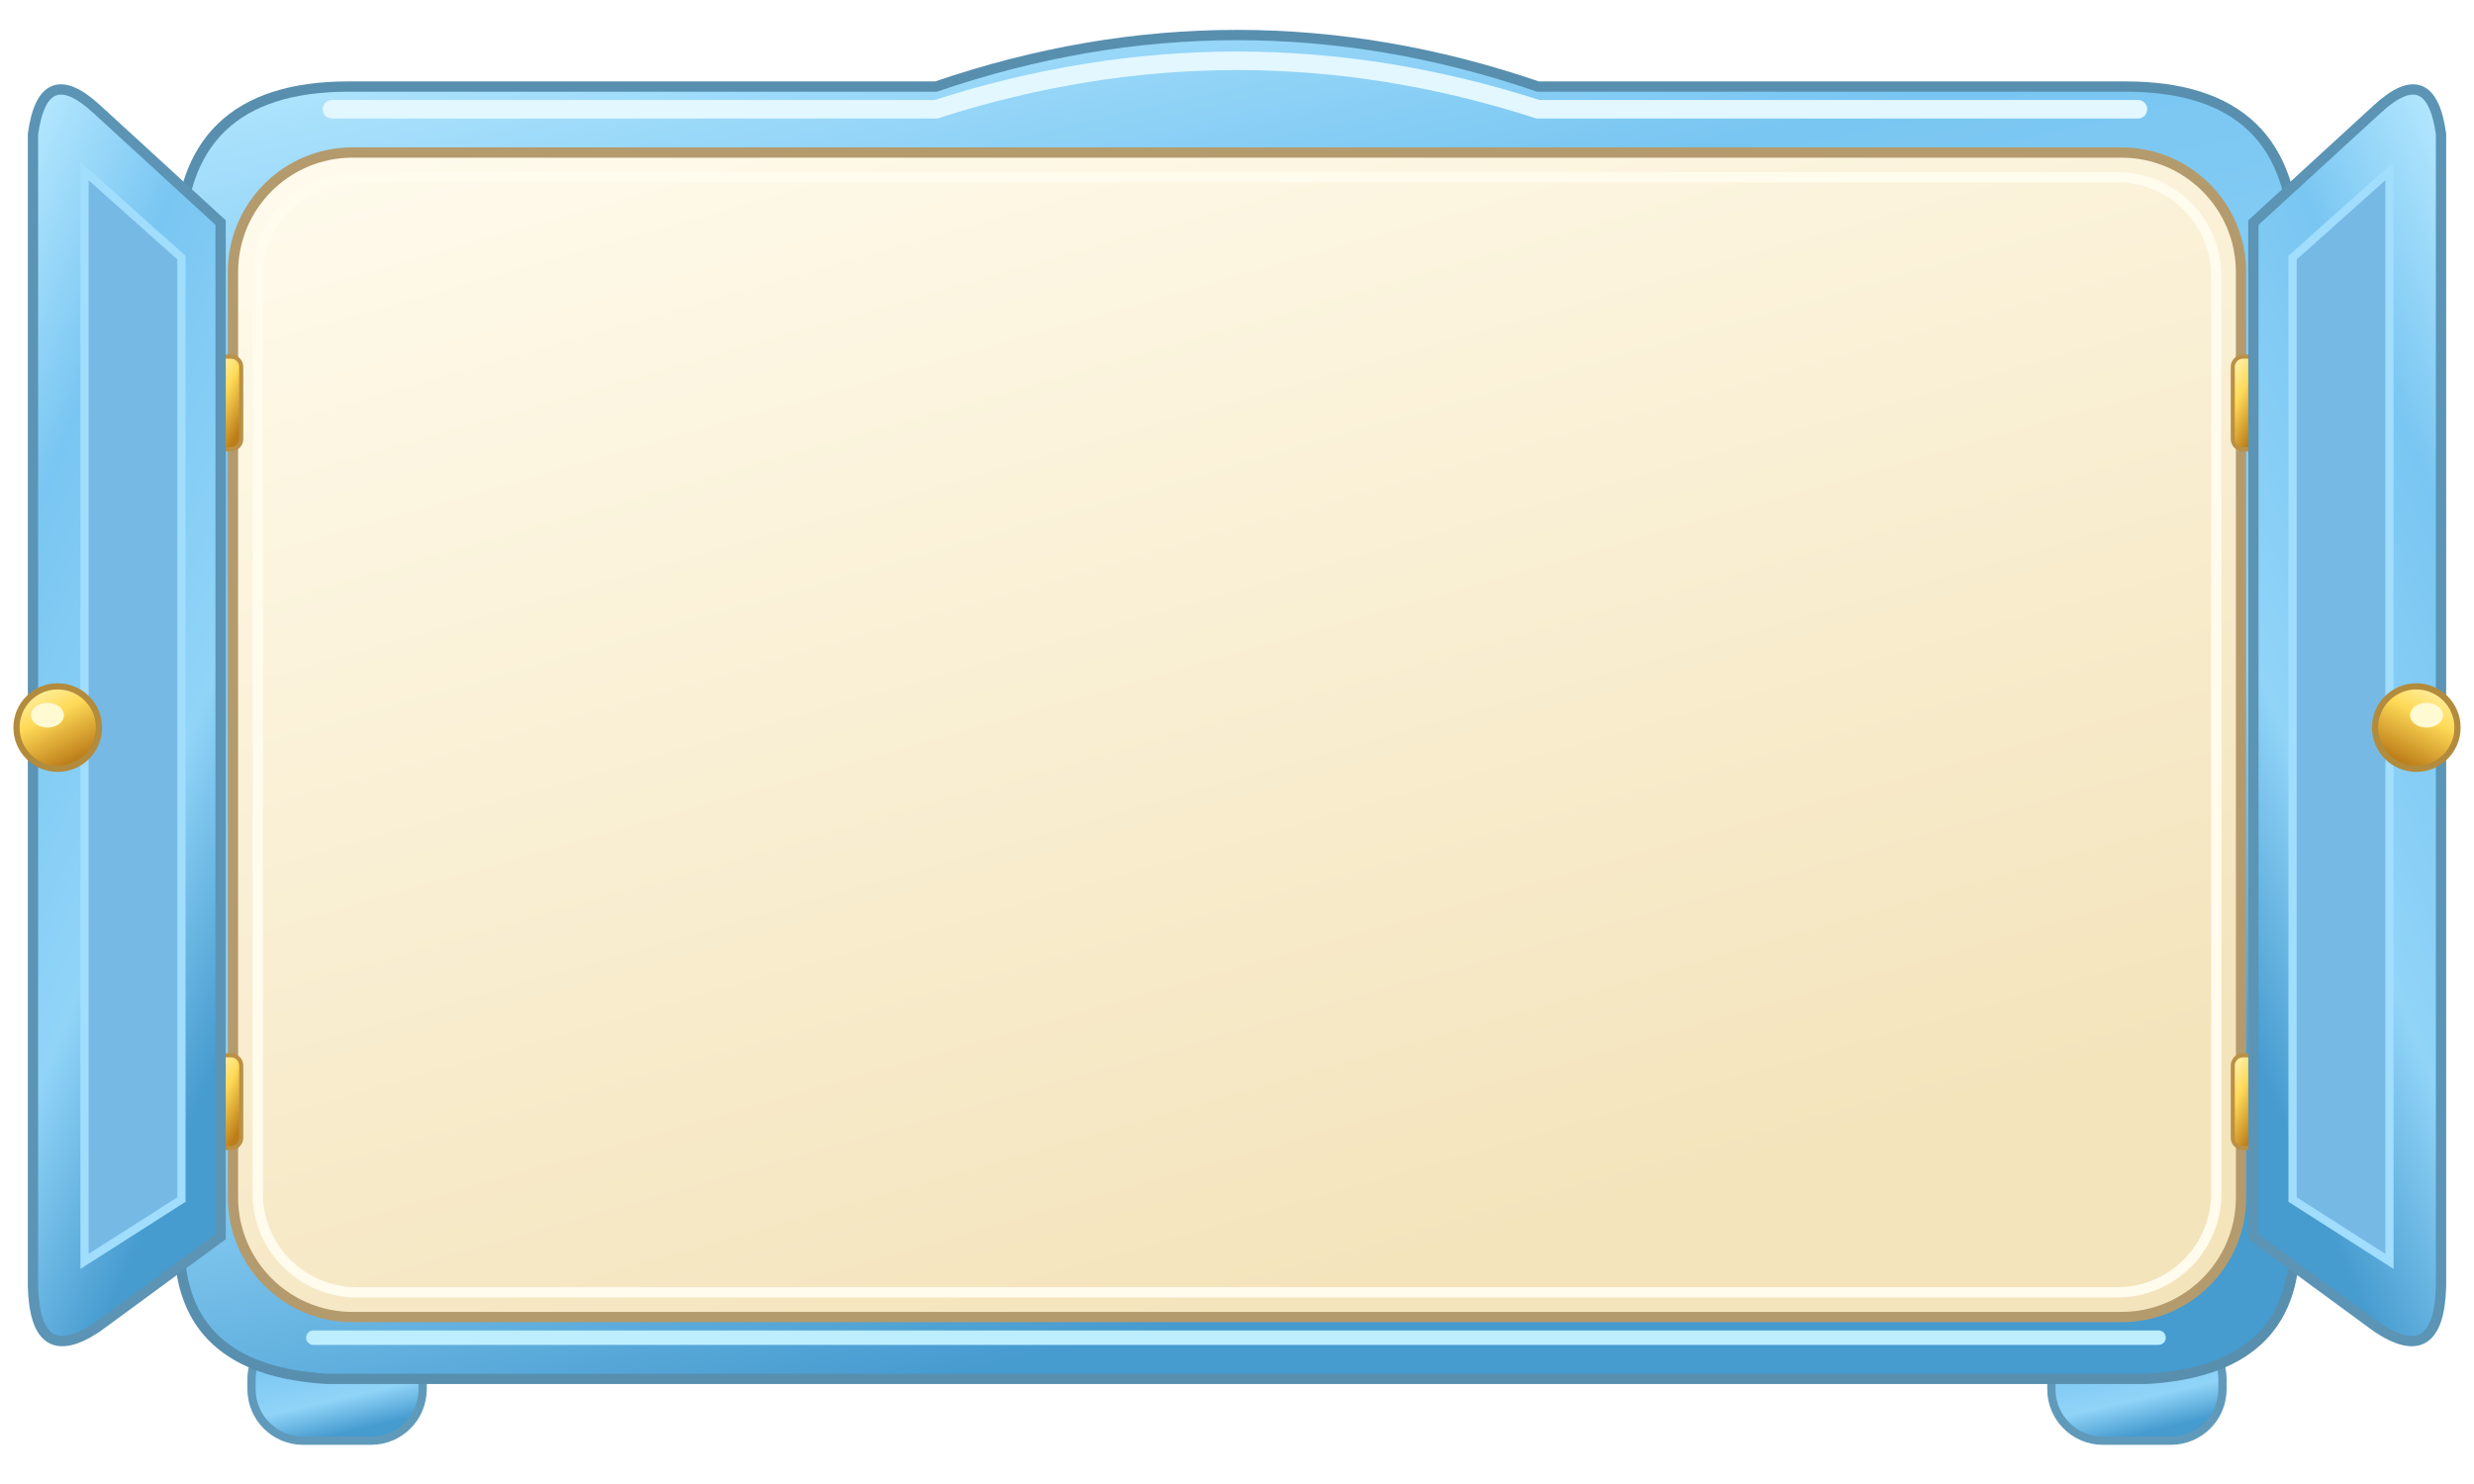
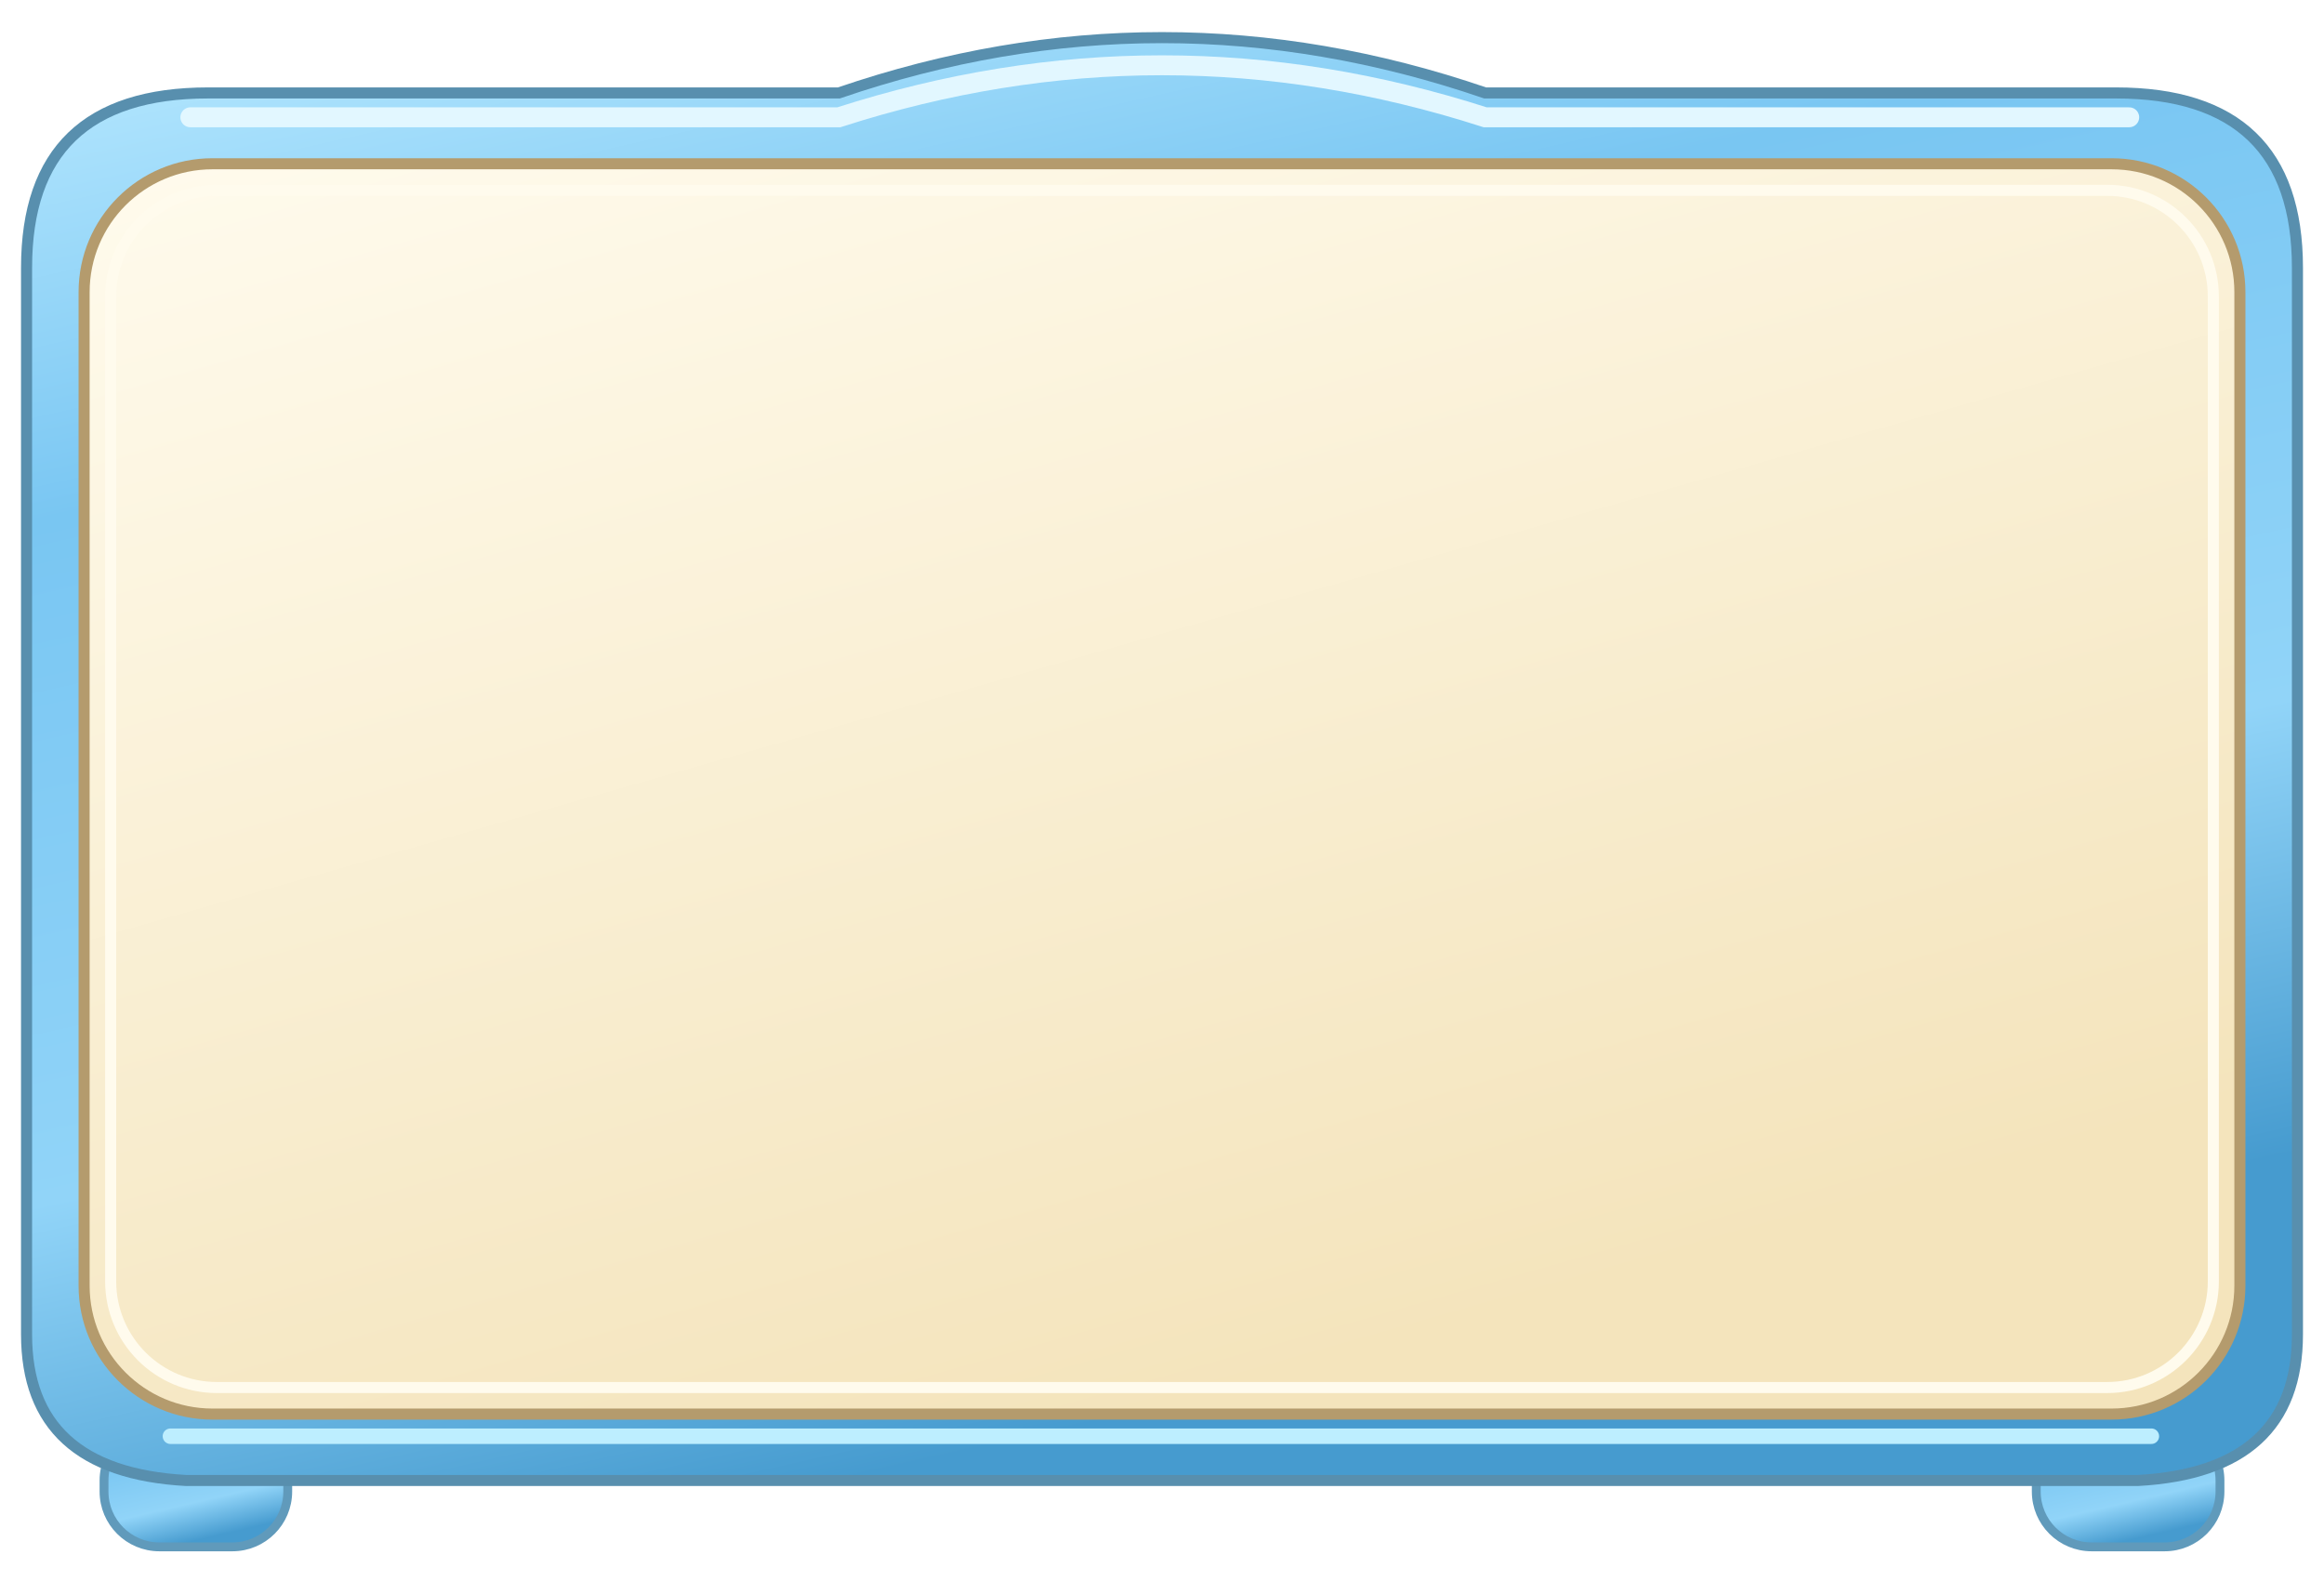
- <svg xmlns="http://www.w3.org/2000/svg" viewBox="0 0 1200 720" preserveAspectRatio="none" fill="none">
+ <svg xmlns="http://www.w3.org/2000/svg" viewBox="75 0 1050 720" preserveAspectRatio="none" fill="none">
  <defs>
    <linearGradient id="blue" x2=".35" y2="1">
      <stop stop-color="#b8e9ff" />
      <stop offset=".3" stop-color="#79c6f2" />
      <stop offset=".72" stop-color="#91d4f8" />
      <stop offset="1" stop-color="#469bcf" />
    </linearGradient>
    <linearGradient id="cream" x2=".5" y2="1">
      <stop stop-color="#fffbed" />
      <stop offset="1" stop-color="#f4e4bc" />
    </linearGradient>
    <linearGradient id="gold" x2=".5" y2="1">
      <stop stop-color="#fff8c0" />
      <stop offset=".45" stop-color="#ffda57" />
      <stop offset="1" stop-color="#bd7e19" />
    </linearGradient>
    <linearGradient id="shine" x2=".4" y2="1">
      <stop stop-color="white" stop-opacity=".9" />
      <stop offset="1" stop-color="white" stop-opacity="0" />
    </linearGradient>
-     <g id="door">
-       <path d="M107 108L47 53Q21 29 16 65V624Q17 664 47 644L107 600Z" fill="url(#blue)" stroke="#5b94b5" stroke-width="5" />
-       <path d="M88 125L41 83V612L88 582Z" fill="#76b9e5" stroke="#a1ddfc" stroke-width="4" />
-       <path d="M26 92V600" stroke="url(#shine)" stroke-width="9" stroke-linecap="round" />
-       <circle cx="28" cy="353" r="20" fill="url(#gold)" stroke="#b38b3c" stroke-width="3" />
-       <ellipse cx="23" cy="347" rx="8" ry="6" fill="#fffad2" />
-     </g>
  </defs>
  <rect x="122" y="644" width="83" height="55" rx="25" fill="url(#blue)" stroke="#609abb" stroke-width="4" />
  <rect x="995" y="644" width="83" height="55" rx="25" fill="url(#blue)" stroke="#609abb" stroke-width="4" />
  <path d="M169 42H454Q600 -8 746 42H1031Q1113 42 1113 121V603Q1113 665 1041 669H159Q87 665 87 603V121Q87 42 169 42Z" fill="url(#blue)" stroke="#588fae" stroke-width="5" />
  <path d="M161 53H454Q600 6 746 53H1037" stroke="#e2f7ff" stroke-width="9" stroke-linecap="round" />
  <rect x="113" y="74" width="974" height="565" rx="58" fill="url(#cream)" stroke="#b49b6d" stroke-width="5" />
  <rect x="125" y="86" width="950" height="541" rx="48" stroke="#fffbed" stroke-width="5" />
  <path d="M152 649H1047" stroke="#bdeeff" stroke-width="7" stroke-linecap="round" />
-   <g fill="url(#gold)" stroke="#ba9145" stroke-width="2">
-     <rect x="105" y="173" width="12" height="45" rx="5" />
-     <rect x="105" y="512" width="12" height="45" rx="5" />
-     <rect x="1083" y="173" width="12" height="45" rx="5" />
-     <rect x="1083" y="512" width="12" height="45" rx="5" />
-   </g>
-   <use href="#door" />
-   <use href="#door" transform="translate(1200 0) scale(-1 1)" />
</svg>
